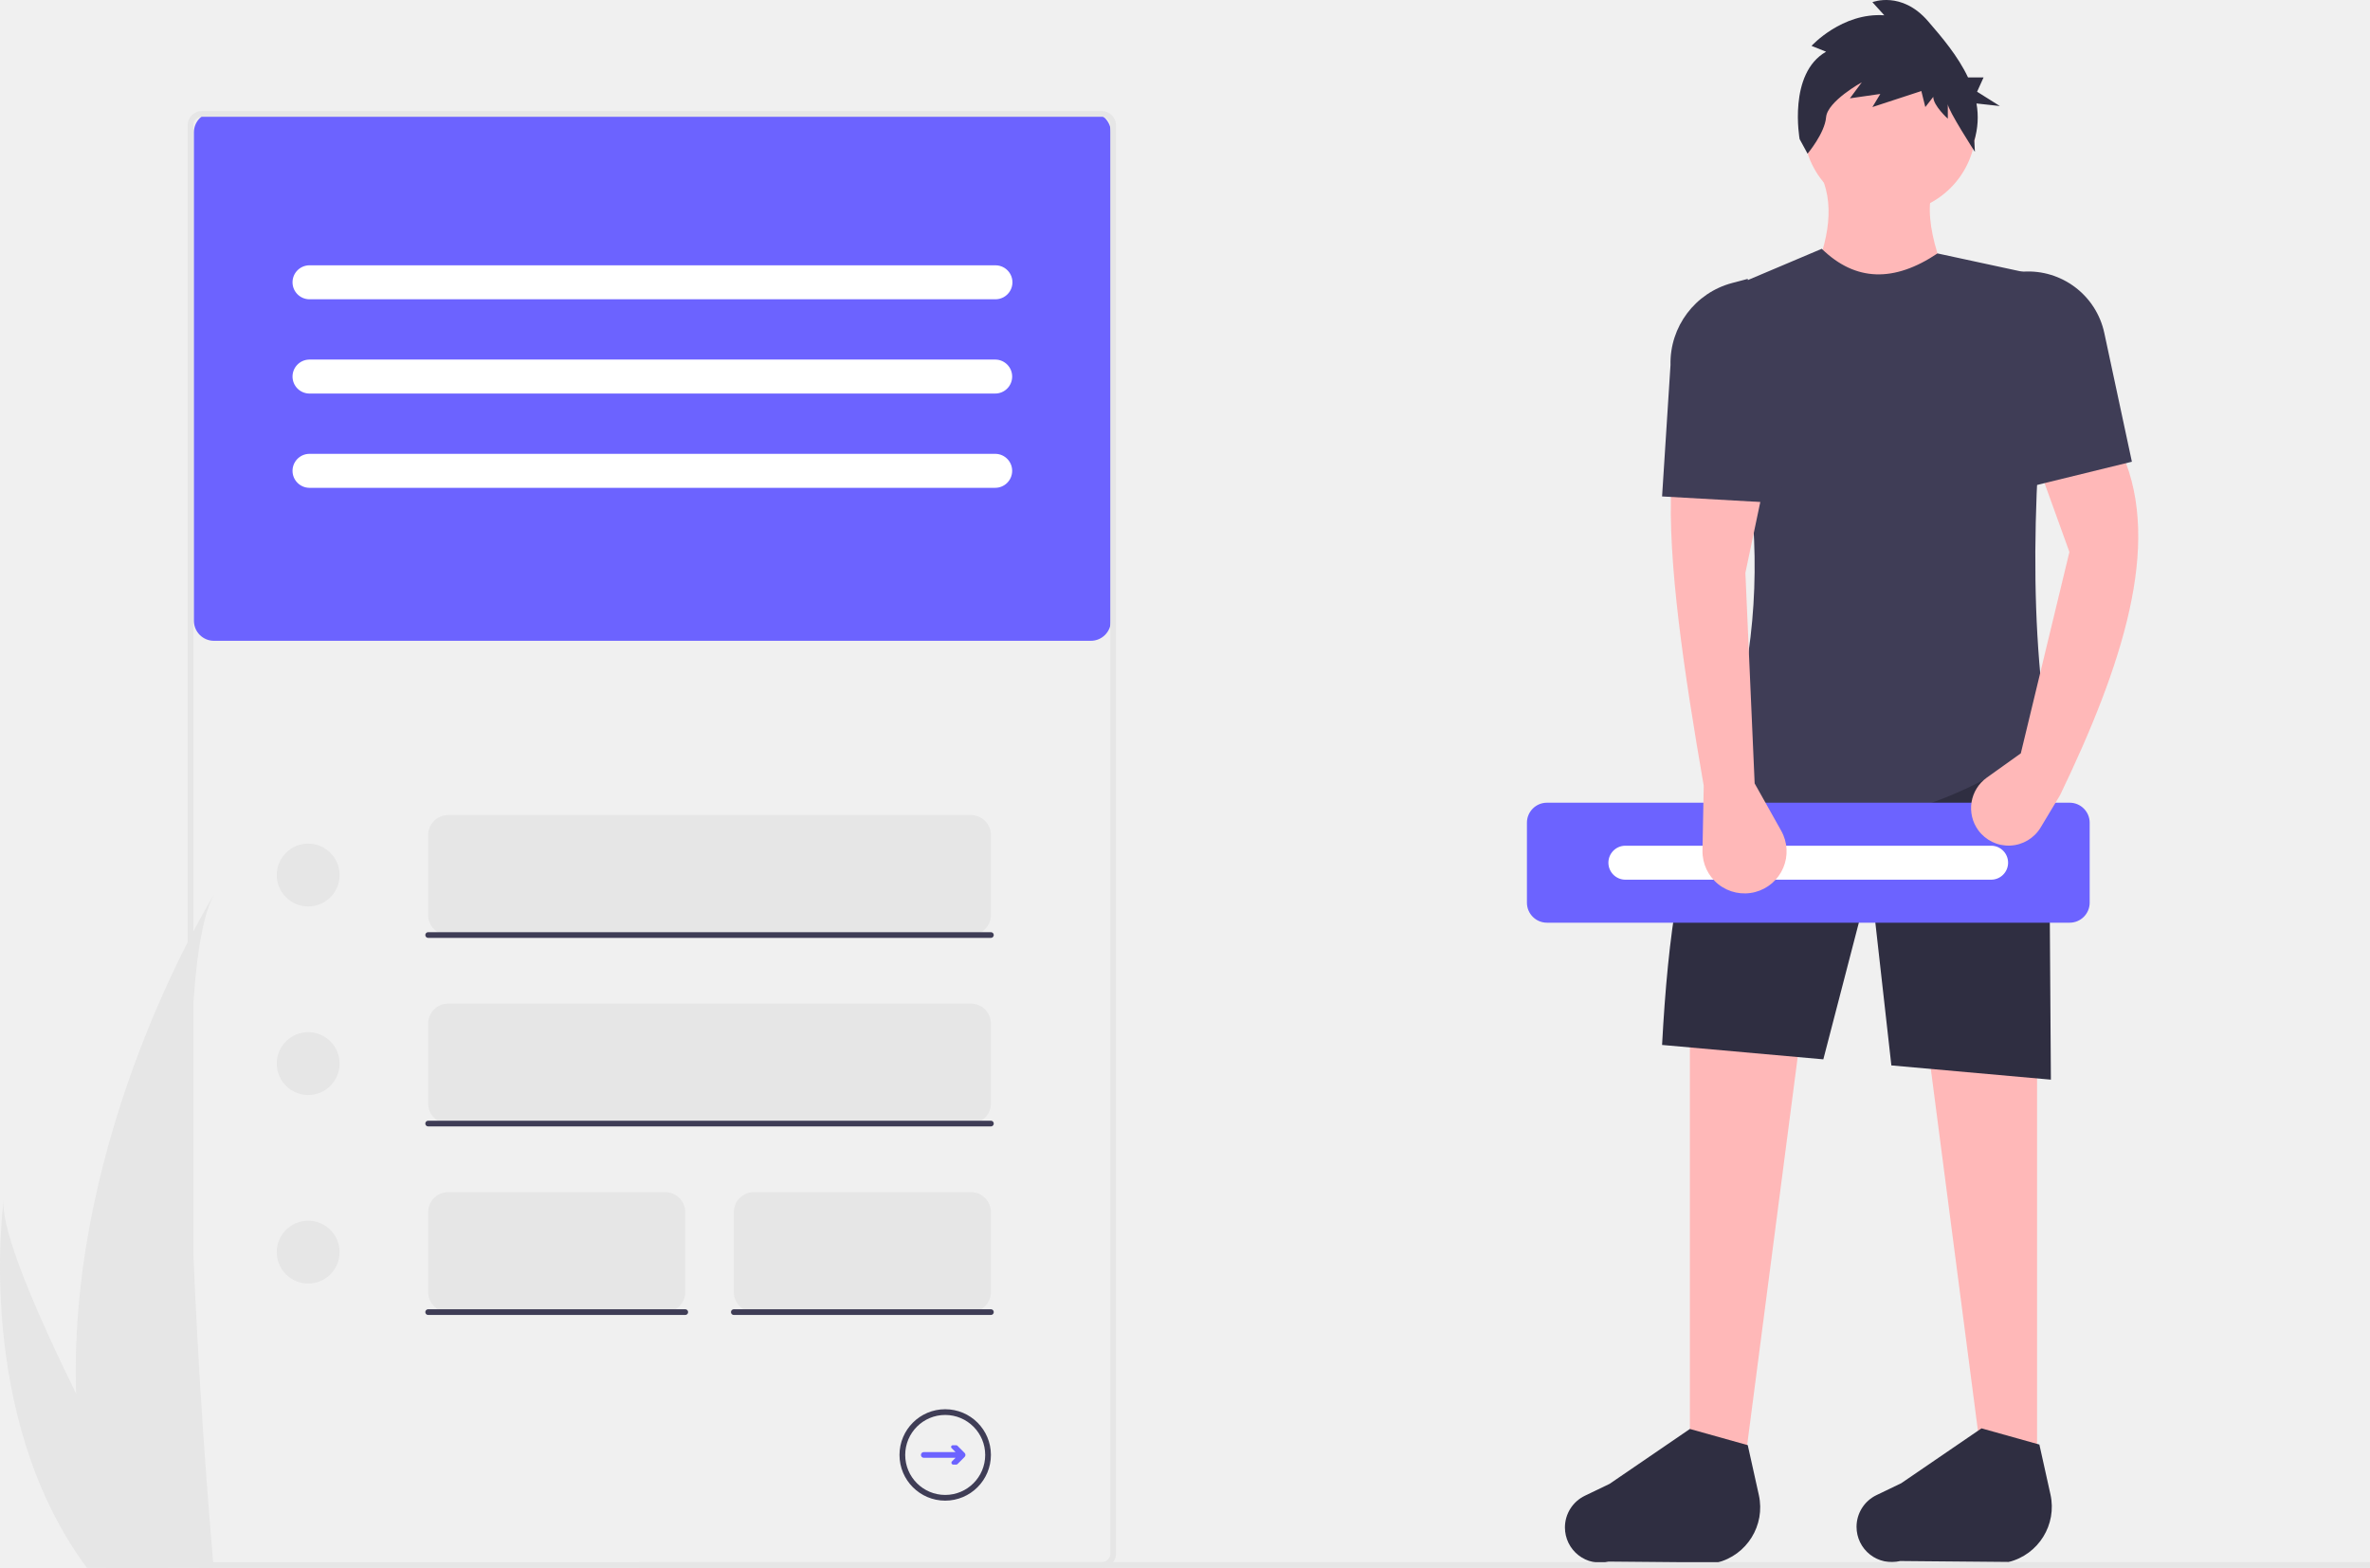
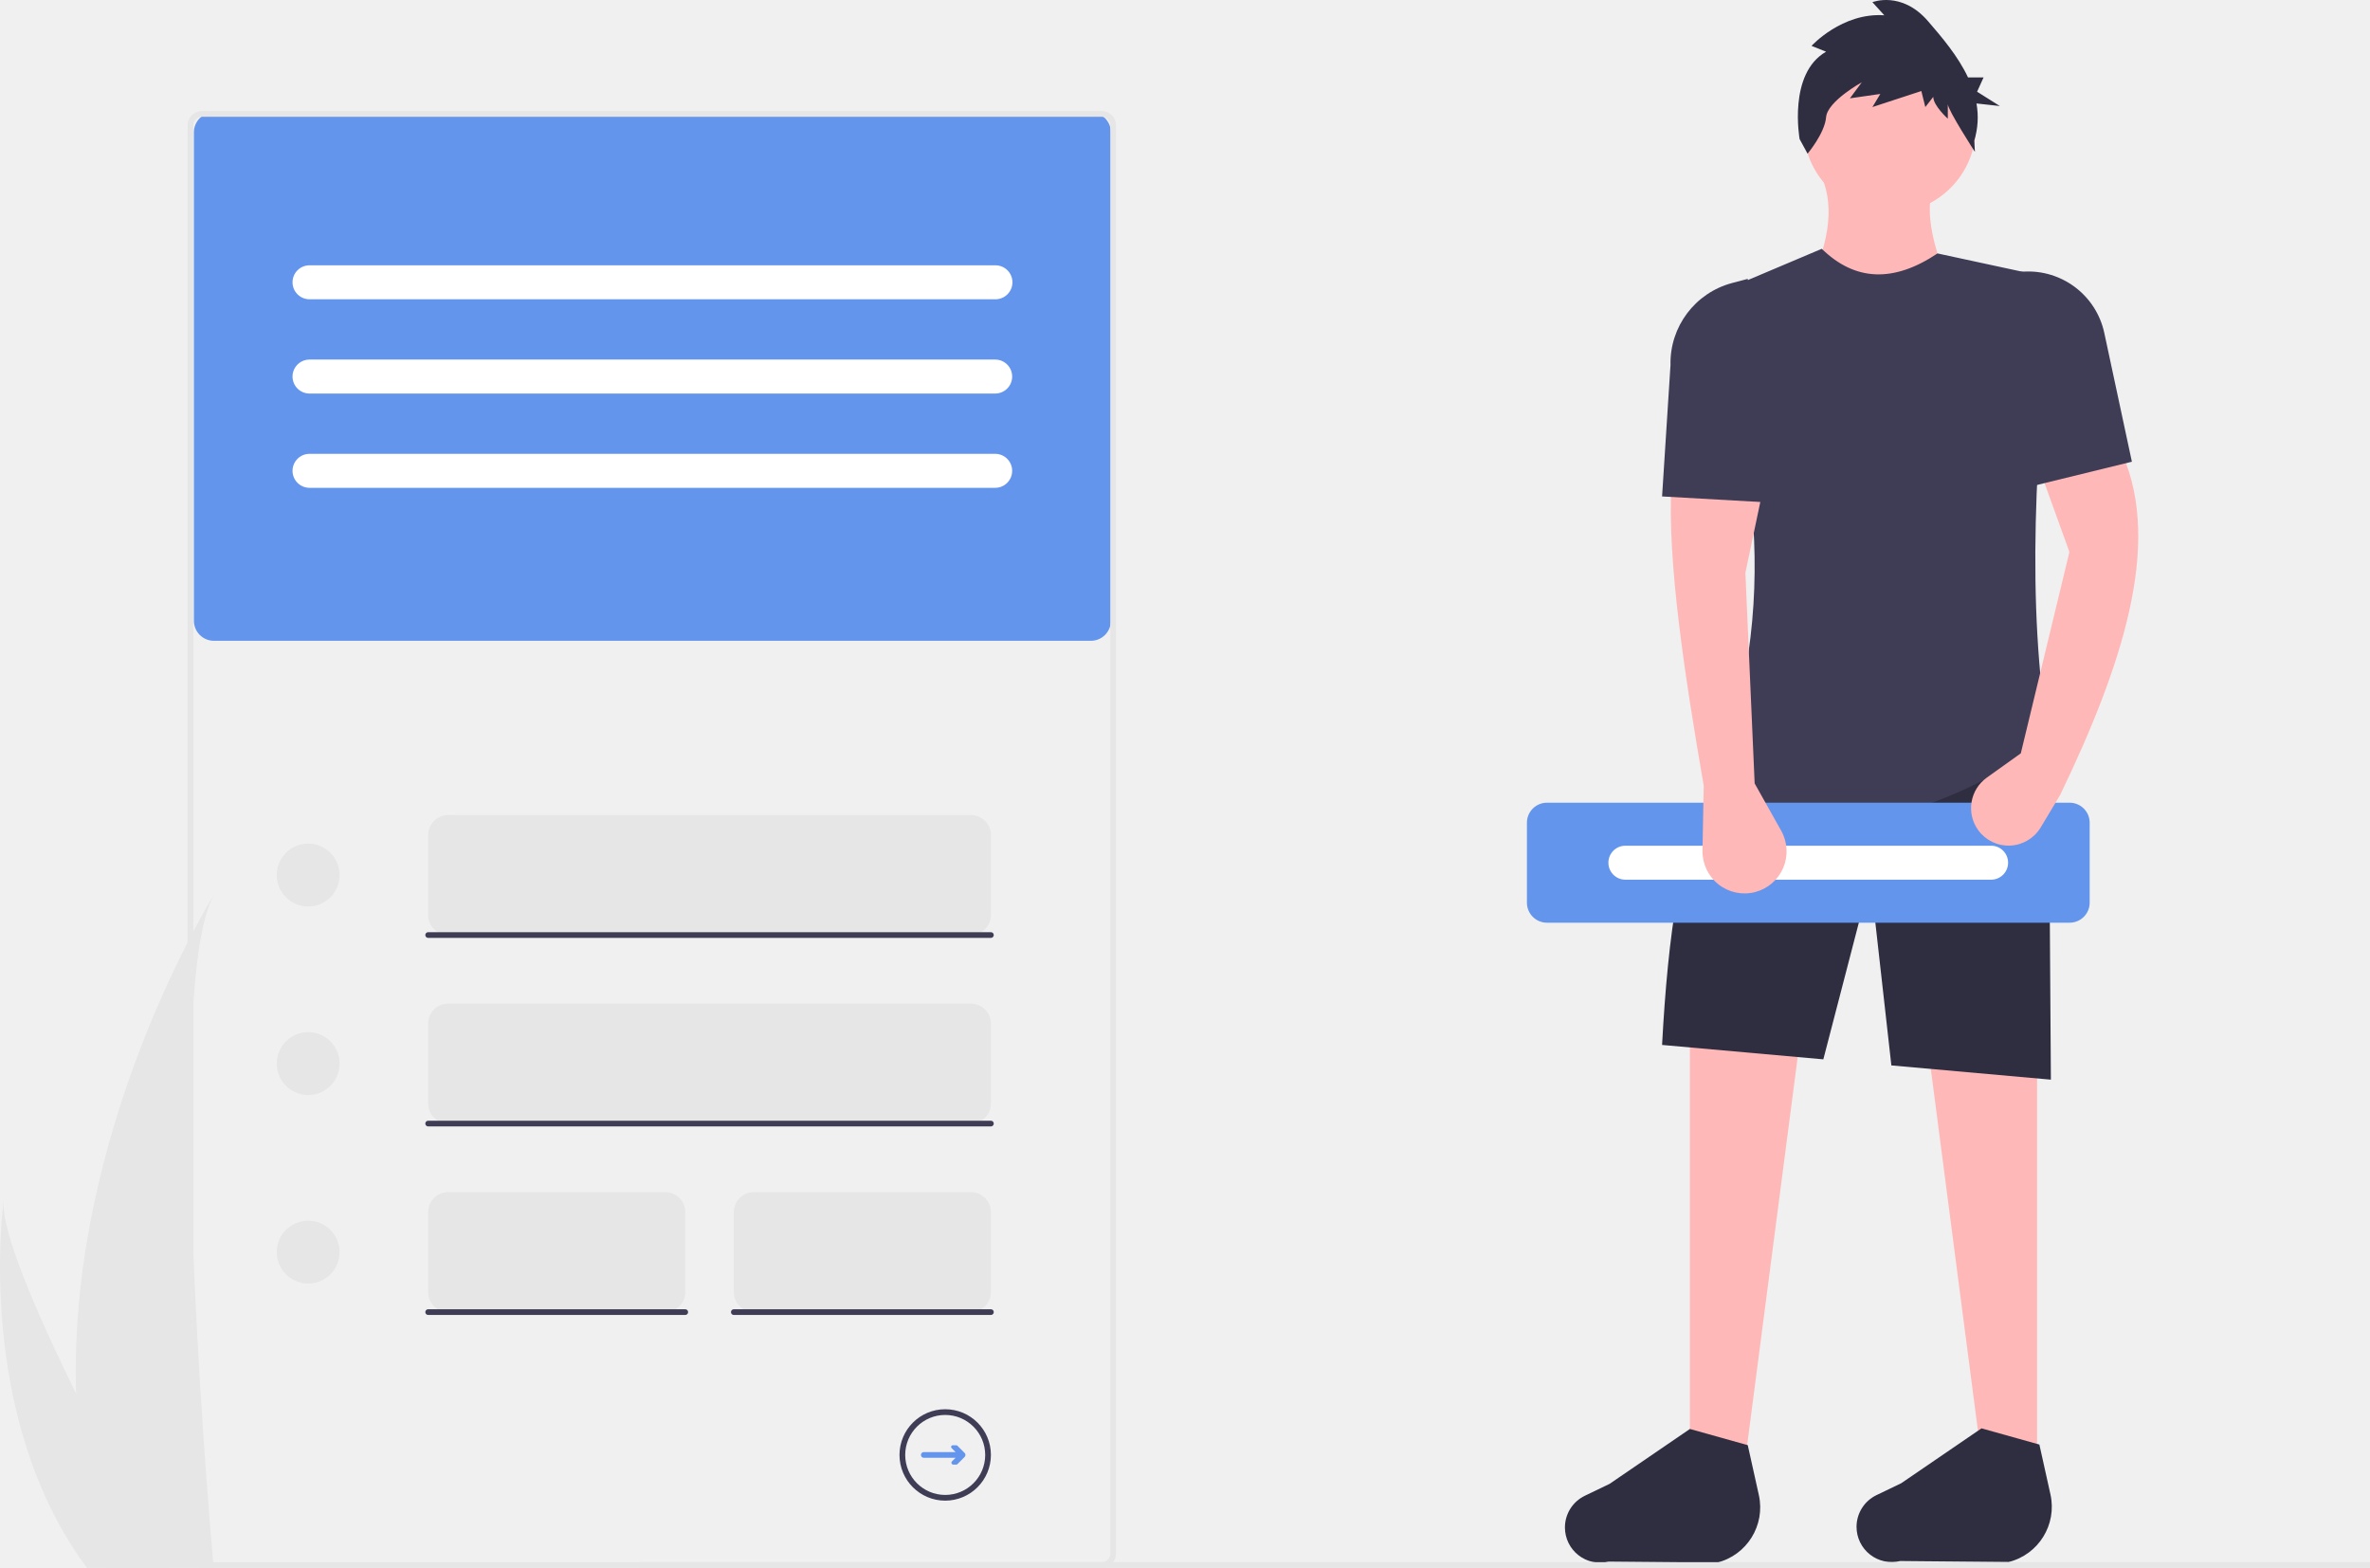
<svg xmlns="http://www.w3.org/2000/svg" id="ed709b15-984e-4c6b-b13e-799af1de279c" data-name="Layer 1" width="829.651" height="548.854" viewBox="0 0 829.651 548.854">
  <polygon points="609.397 522.909 591.573 522.909 591.573 349.531 632.082 348.721 609.397 522.909" fill="#ffb8b8" />
  <polygon points="695.276 522.909 713.1 522.909 713.1 349.531 672.591 348.721 695.276 522.909" fill="#ffb8b8" />
  <path d="M786.208,722.598l-37.924-.348a12.327,12.327,0,0,1-15.285-11.967v0a12.327,12.327,0,0,1,6.984-11.109l8.651-4.161,28.115-19.215,20.254,5.671,3.879,17.457A19.931,19.931,0,0,1,786.208,722.598Z" transform="translate(-185.1743 -175.5731)" fill="#2f2e41" />
  <path d="M888.29,722.383l-37.924-.348a12.327,12.327,0,0,1-15.285-11.967v0a12.327,12.327,0,0,1,6.984-11.109l8.651-4.161,28.115-19.215,20.254,5.671,3.879,17.457A19.931,19.931,0,0,1,888.29,722.383Z" transform="translate(-185.1743 -175.5731)" fill="#2f2e41" />
  <path d="M903.116,553.521l-55.842-4.986-7.352-65.5-16.465,63.373-56.451-5.04c2.081-38.806,6.559-71.177,17.014-87.499l118.286-21.065Z" transform="translate(-185.1743 -175.5731)" fill="#2f2e41" />
  <circle cx="661.507" cy="44.439" r="30.172" fill="#ffb8b8" />
  <path d="M870.709,282.922l-52.662-6.481c6.7-14.267,9.719-27.589,4.861-38.889h40.509C857.155,248.727,862.755,265.29,870.709,282.922Z" transform="translate(-185.1743 -175.5731)" fill="#ffb8b8" />
  <path d="M902.306,434.425C865.251,461.595,824.81,470.865,780.78,461.161c26.715-60.992,22.9-121.105,0-180.67l42.129-17.824c11.813,11.523,25.36,11.774,40.509,1.62l41.319,8.912C897.179,332.621,894.645,387.814,902.306,434.425Z" transform="translate(-185.1743 -175.5731)" fill="#3f3d56" />
  <path d="M824.422,193.674l-5.095-2.04S829.98,179.906,844.802,180.925l-4.169-4.589s10.19-4.079,19.454,6.629c4.87,5.629,10.504,12.246,14.016,19.7h5.456l-2.277,5.014,7.97,5.014-8.181-.901a27.747,27.747,0,0,1-.774,12.987l.219,3.963s-9.483-14.672-9.483-16.712v5.099s-5.095-4.589-5.095-7.649l-2.779,3.57-1.39-5.609-17.138,5.609,2.779-4.589-10.653,1.53,4.169-5.609s-12.043,6.629-12.506,12.238-6.484,12.748-6.484,12.748l-2.779-5.099S810.99,201.323,824.422,193.674Z" transform="translate(-185.1743 -175.5731)" fill="#2f2e41" />
-   <path d="M909.695,498.573h-183a7.008,7.008,0,0,1-7-7v-28a7.008,7.008,0,0,1,7-7h183a7.008,7.008,0,0,1,7,7v28A7.008,7.008,0,0,1,909.695,498.573Z" transform="translate(-185.1743 -175.5731)" fill="#6c63ff" />
+   <path d="M909.695,498.573h-183a7.008,7.008,0,0,1-7-7v-28a7.008,7.008,0,0,1,7-7h183a7.008,7.008,0,0,1,7,7v28A7.008,7.008,0,0,1,909.695,498.573Z" transform="translate(-185.1743 -175.5731)" fill="#6495ed" />
  <path id="e6024a0c-b89c-4e07-9a96-496d93fbcaea" data-name="Path 40" d="M754.055,471.627a5.947,5.947,0,0,0,0,11.892H882.14a5.947,5.947,0,0,0,.195-11.892q-.098-.002-.195,0Z" transform="translate(-185.1743 -175.5731)" fill="#fff" />
  <path d="M799.414,449.818l9.302,16.582a14.724,14.724,0,0,1-9.125,21.45h0a14.724,14.724,0,0,1-18.438-14.53l.436-22.692c-6.989-40.336-12.661-78.527-11.342-105.323h32.407L796.173,376.092Z" transform="translate(-185.1743 -175.5731)" fill="#ffb8b8" />
  <path d="M906.357,453.869l-6.813,11.356a13.12,13.12,0,0,1-21.861.967v0a13.12,13.12,0,0,1,2.985-18.393l11.917-8.512,17.014-70.485-10.532-29.166L928.232,334.773C941.926,366.423,928.132,408.615,906.357,453.869Z" transform="translate(-185.1743 -175.5731)" fill="#ffb8b8" />
  <path d="M809.946,351.787l-42.939-2.431,2.95-46.01a29.012,29.012,0,0,1,21.581-28.705l5.446-1.442Z" transform="translate(-185.1743 -175.5731)" fill="#3f3d56" />
  <path d="M931.473,337.204l-39.699,9.722V270.769l1.638-.106a27.257,27.257,0,0,1,28.407,21.489Z" transform="translate(-185.1743 -175.5731)" fill="#3f3d56" />
  <rect x="223.556" y="546.854" width="606.096" height="2" fill="#e6e6e6" />
  <path d="M211.812,663.409a215.891,215.891,0,0,0,10.085,59.679c.141.448.288.89.435,1.338h37.636c-.04-.402-.08-.85-.12-1.338-2.51-28.849-16.978-204.433.321-234.46C258.656,491.064,208.894,571.743,211.812,663.409Z" transform="translate(-185.1743 -175.5731)" fill="#e6e6e6" />
  <path d="M214.636,723.088c.315.448.642.897.977,1.338H243.846c-.214-.381-.462-.83-.75-1.338-4.664-8.419-18.47-33.587-31.285-59.679-13.772-28.039-26.407-57.143-25.343-67.676C186.141,598.109,176.612,670.53,214.636,723.088Z" transform="translate(-185.1743 -175.5731)" fill="#e6e6e6" />
-   <path d="M567.057,399.892h-307a7.008,7.008,0,0,1-7-7v-171a7.008,7.008,0,0,1,7-7h307a7.008,7.008,0,0,1,7,7v171A7.008,7.008,0,0,1,567.057,399.892Z" transform="translate(-185.1743 -175.5731)" fill="#6c63ff" />
+   <path d="M567.057,399.892h-307a7.008,7.008,0,0,1-7-7v-171a7.008,7.008,0,0,1,7-7h307a7.008,7.008,0,0,1,7,7v171A7.008,7.008,0,0,1,567.057,399.892Z" transform="translate(-185.1743 -175.5731)" fill="#6495ed" />
  <path d="M570.855,724.427H255.855a5.006,5.006,0,0,1-5-5V219.451a5.006,5.006,0,0,1,5-5H570.855a5.006,5.006,0,0,1,5,5V719.427A5.006,5.006,0,0,1,570.855,724.427ZM255.855,216.451a3.003,3.003,0,0,0-3,3V719.427a3.003,3.003,0,0,0,3,3H570.855a3.003,3.003,0,0,0,3-3V219.451a3.003,3.003,0,0,0-3-3Z" transform="translate(-185.1743 -175.5731)" fill="#e6e6e6" />
  <circle cx="107.883" cy="306.319" r="11" fill="#e6e6e6" />
  <path d="M525.057,502.892h-183a7.008,7.008,0,0,1-7-7v-28a7.008,7.008,0,0,1,7-7h183a7.008,7.008,0,0,1,7,7v28A7.008,7.008,0,0,1,525.057,502.892Z" transform="translate(-185.1743 -175.5731)" fill="#e6e6e6" />
  <path d="M532.057,503.892h-197a1,1,0,0,1,0-2h197a1,1,0,0,1,0,2Z" transform="translate(-185.1743 -175.5731)" fill="#3f3d56" />
  <circle cx="107.883" cy="372.319" r="11" fill="#e6e6e6" />
  <path d="M525.057,568.892h-183a7.008,7.008,0,0,1-7-7v-28a7.008,7.008,0,0,1,7-7h183a7.008,7.008,0,0,1,7,7v28A7.008,7.008,0,0,1,525.057,568.892Z" transform="translate(-185.1743 -175.5731)" fill="#e6e6e6" />
  <path d="M532.057,569.892h-197a1,1,0,0,1,0-2h197a1,1,0,0,1,0,2Z" transform="translate(-185.1743 -175.5731)" fill="#3f3d56" />
  <circle cx="107.883" cy="438.319" r="11" fill="#e6e6e6" />
  <path d="M418.057,634.892h-76a7.008,7.008,0,0,1-7-7v-28a7.008,7.008,0,0,1,7-7h76a7.008,7.008,0,0,1,7,7v28A7.008,7.008,0,0,1,418.057,634.892Z" transform="translate(-185.1743 -175.5731)" fill="#e6e6e6" />
  <path d="M425.057,635.892h-90a1,1,0,0,1,0-2h90a1,1,0,0,1,0,2Z" transform="translate(-185.1743 -175.5731)" fill="#3f3d56" />
  <path d="M525.057,634.892h-76a7.008,7.008,0,0,1-7-7v-28a7.008,7.008,0,0,1,7-7h76a7.008,7.008,0,0,1,7,7v28A7.008,7.008,0,0,1,525.057,634.892Z" transform="translate(-185.1743 -175.5731)" fill="#e6e6e6" />
  <path d="M532.057,635.892h-90a1,1,0,0,1,0-2h90a1,1,0,0,1,0,2Z" transform="translate(-185.1743 -175.5731)" fill="#3f3d56" />
  <path id="aa22f97a-b0c4-48a0-9697-8e710bb4cd75" data-name="Path 40" d="M293.417,268.446a5.947,5.947,0,0,0,0,11.892H533.502a5.947,5.947,0,1,0,.195-11.892q-.098-.002-.195,0Z" transform="translate(-185.1743 -175.5731)" fill="#fff" />
  <path id="a17c1cae-a14a-457b-86dc-2629628de1d6" data-name="Path 40" d="M293.417,301.446a5.947,5.947,0,0,0,0,11.892H533.502a5.947,5.947,0,0,0,.195-11.892q-.098-.002-.195,0Z" transform="translate(-185.1743 -175.5731)" fill="#fff" />
  <path id="b5ca973b-c484-402e-90b9-a33cbeee2455" data-name="Path 40" d="M293.417,334.446a5.947,5.947,0,0,0,0,11.892H533.502a5.947,5.947,0,0,0,.195-11.892q-.098-.002-.195,0Z" transform="translate(-185.1743 -175.5731)" fill="#fff" />
-   <path d="M522.854,684.189l-2.517-2.517a.585.585,0,0,0-.414-.171H518.7a.585.585,0,0,0-.413.998l1.393,1.392H508.557a1,1,0,0,0,0,2h11.122l-1.251,1.25a.668.668,0,0,0,.472,1.14h.989a.668.668,0,0,0,.472-.196l2.492-2.492A.994.994,0,0,0,522.854,684.189Z" transform="translate(-185.1743 -175.5731)" fill="#6c63ff" />
+   <path d="M522.854,684.189l-2.517-2.517a.585.585,0,0,0-.414-.171H518.7a.585.585,0,0,0-.413.998l1.393,1.392H508.557a1,1,0,0,0,0,2h11.122l-1.251,1.25a.668.668,0,0,0,.472,1.14h.989a.668.668,0,0,0,.472-.196l2.492-2.492A.994.994,0,0,0,522.854,684.189Z" transform="translate(-185.1743 -175.5731)" fill="#6495ed" />
  <path d="M516.057,700.892a16,16,0,1,1,16-16A16.018,16.018,0,0,1,516.057,700.892Zm0-30a14,14,0,1,0,14,14A14.016,14.016,0,0,0,516.057,670.892Z" transform="translate(-185.1743 -175.5731)" fill="#3f3d56" />
</svg>
